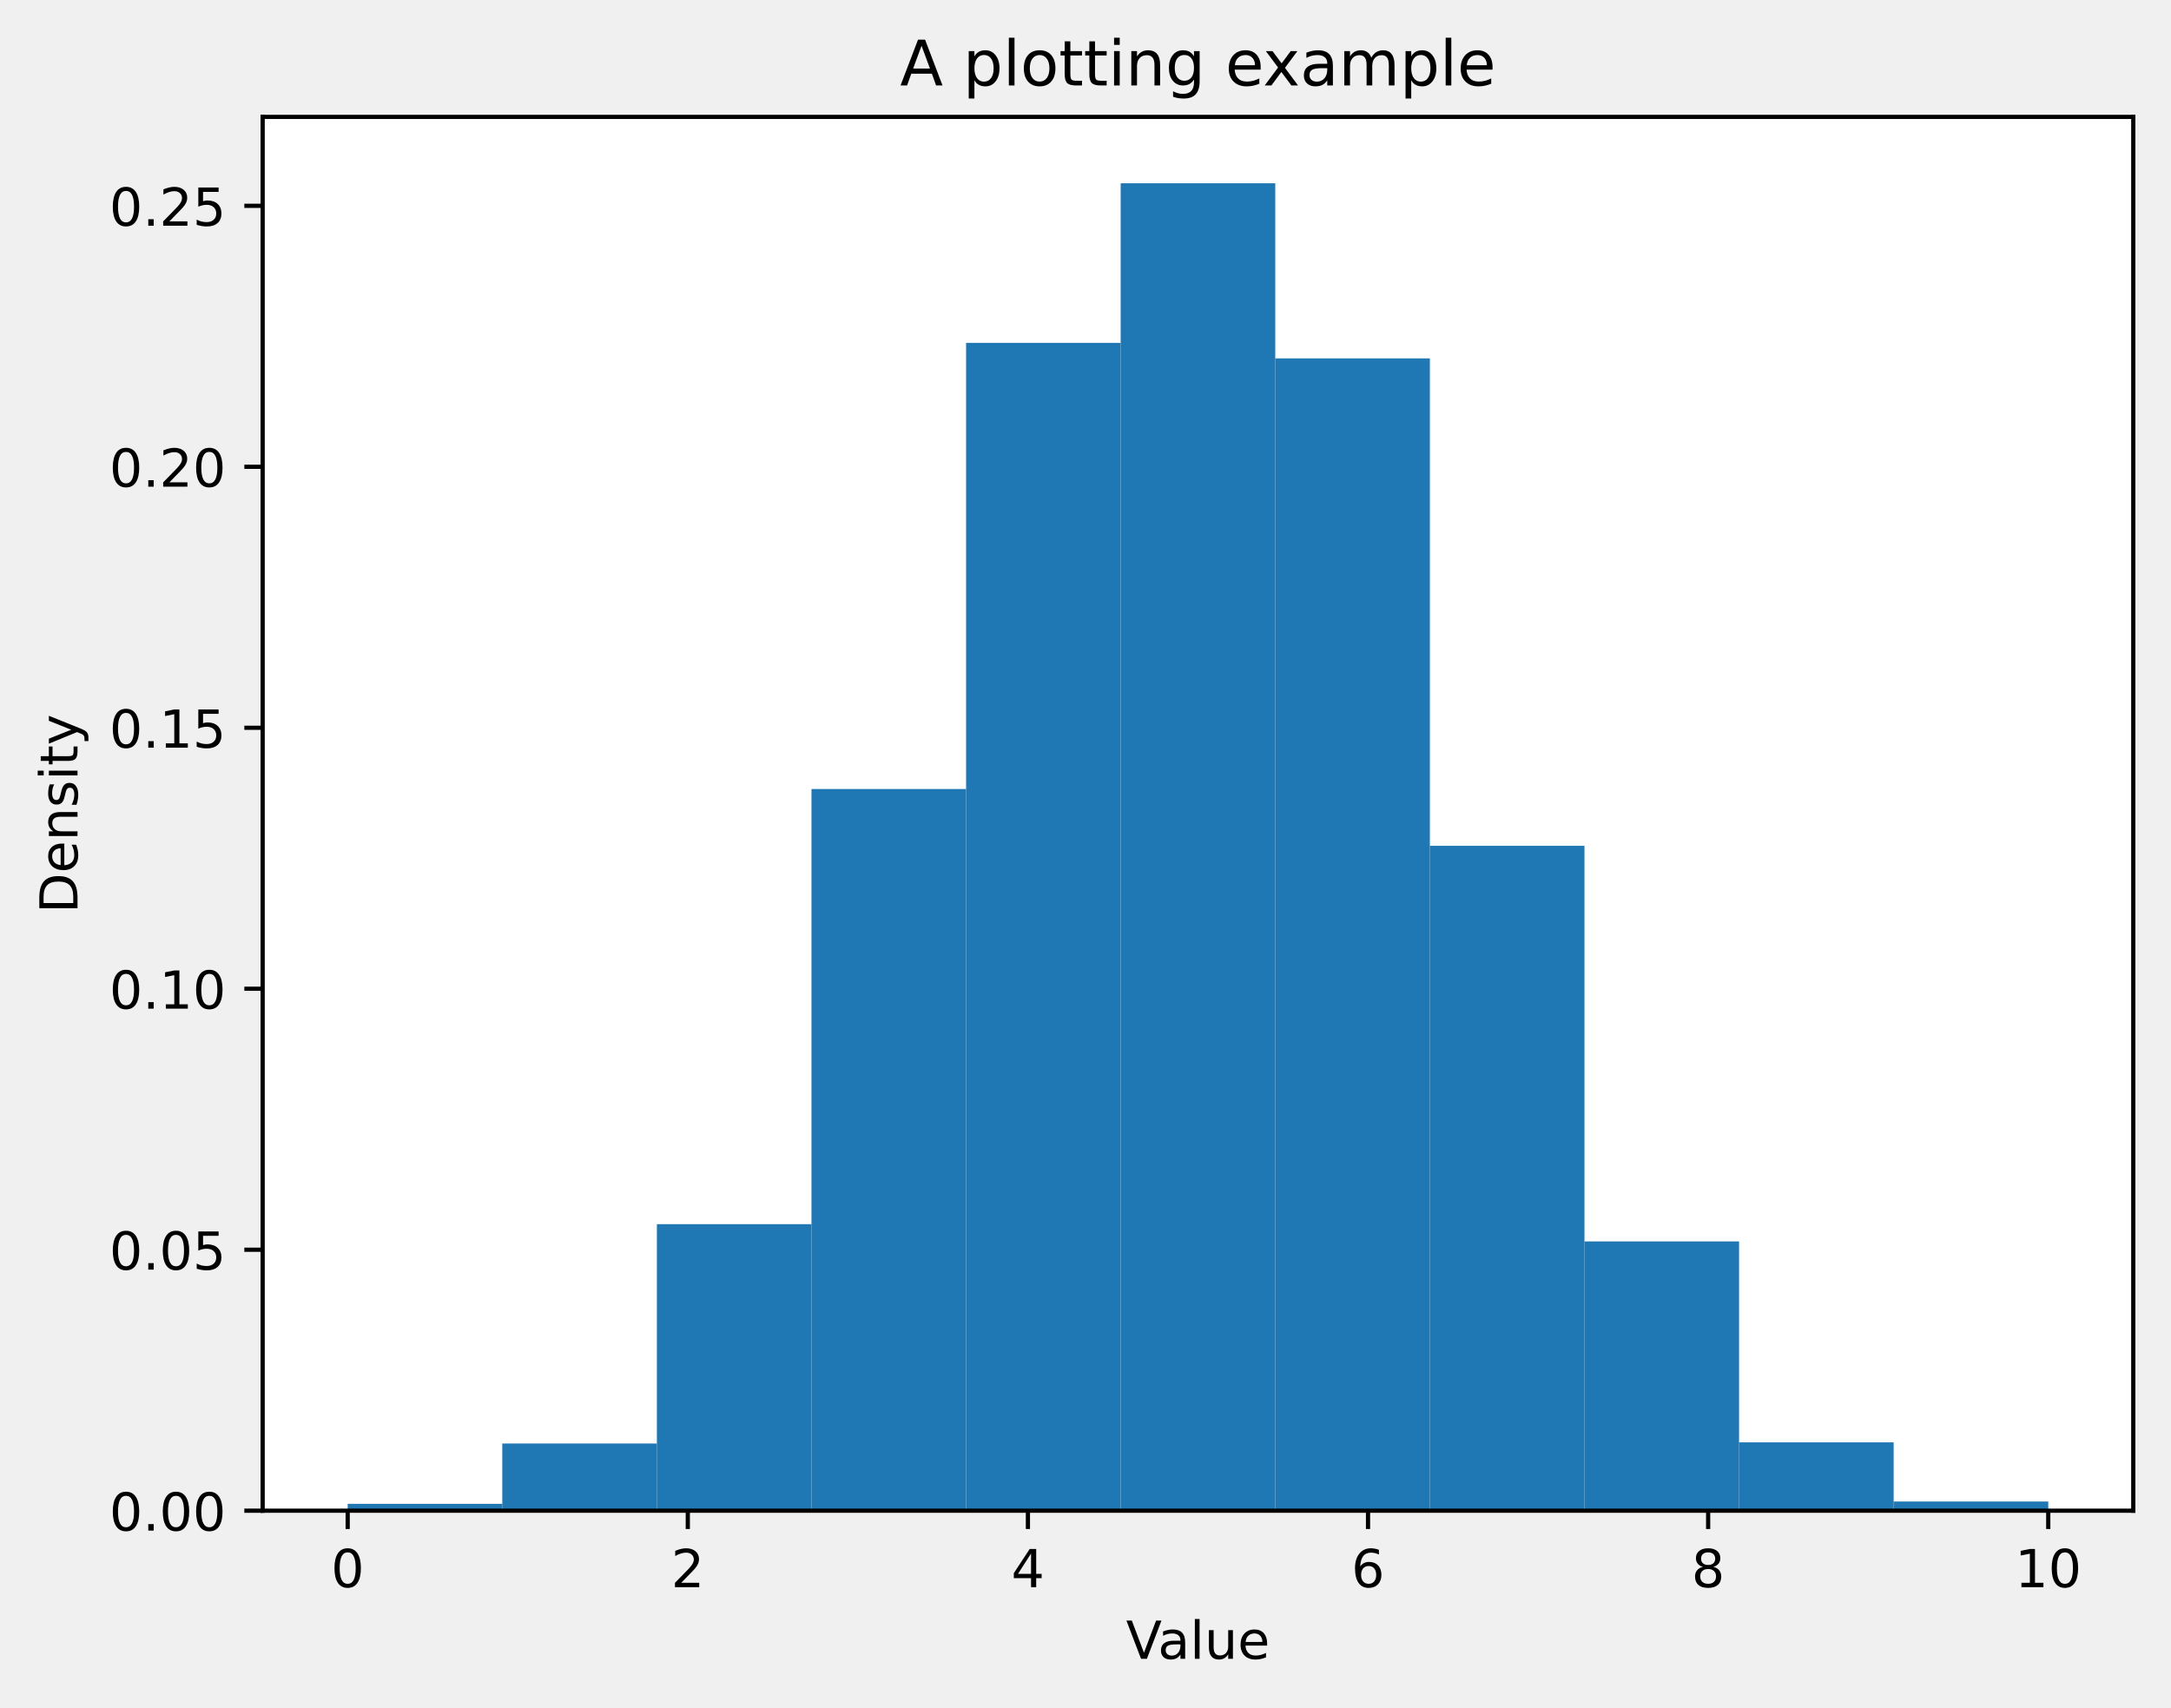
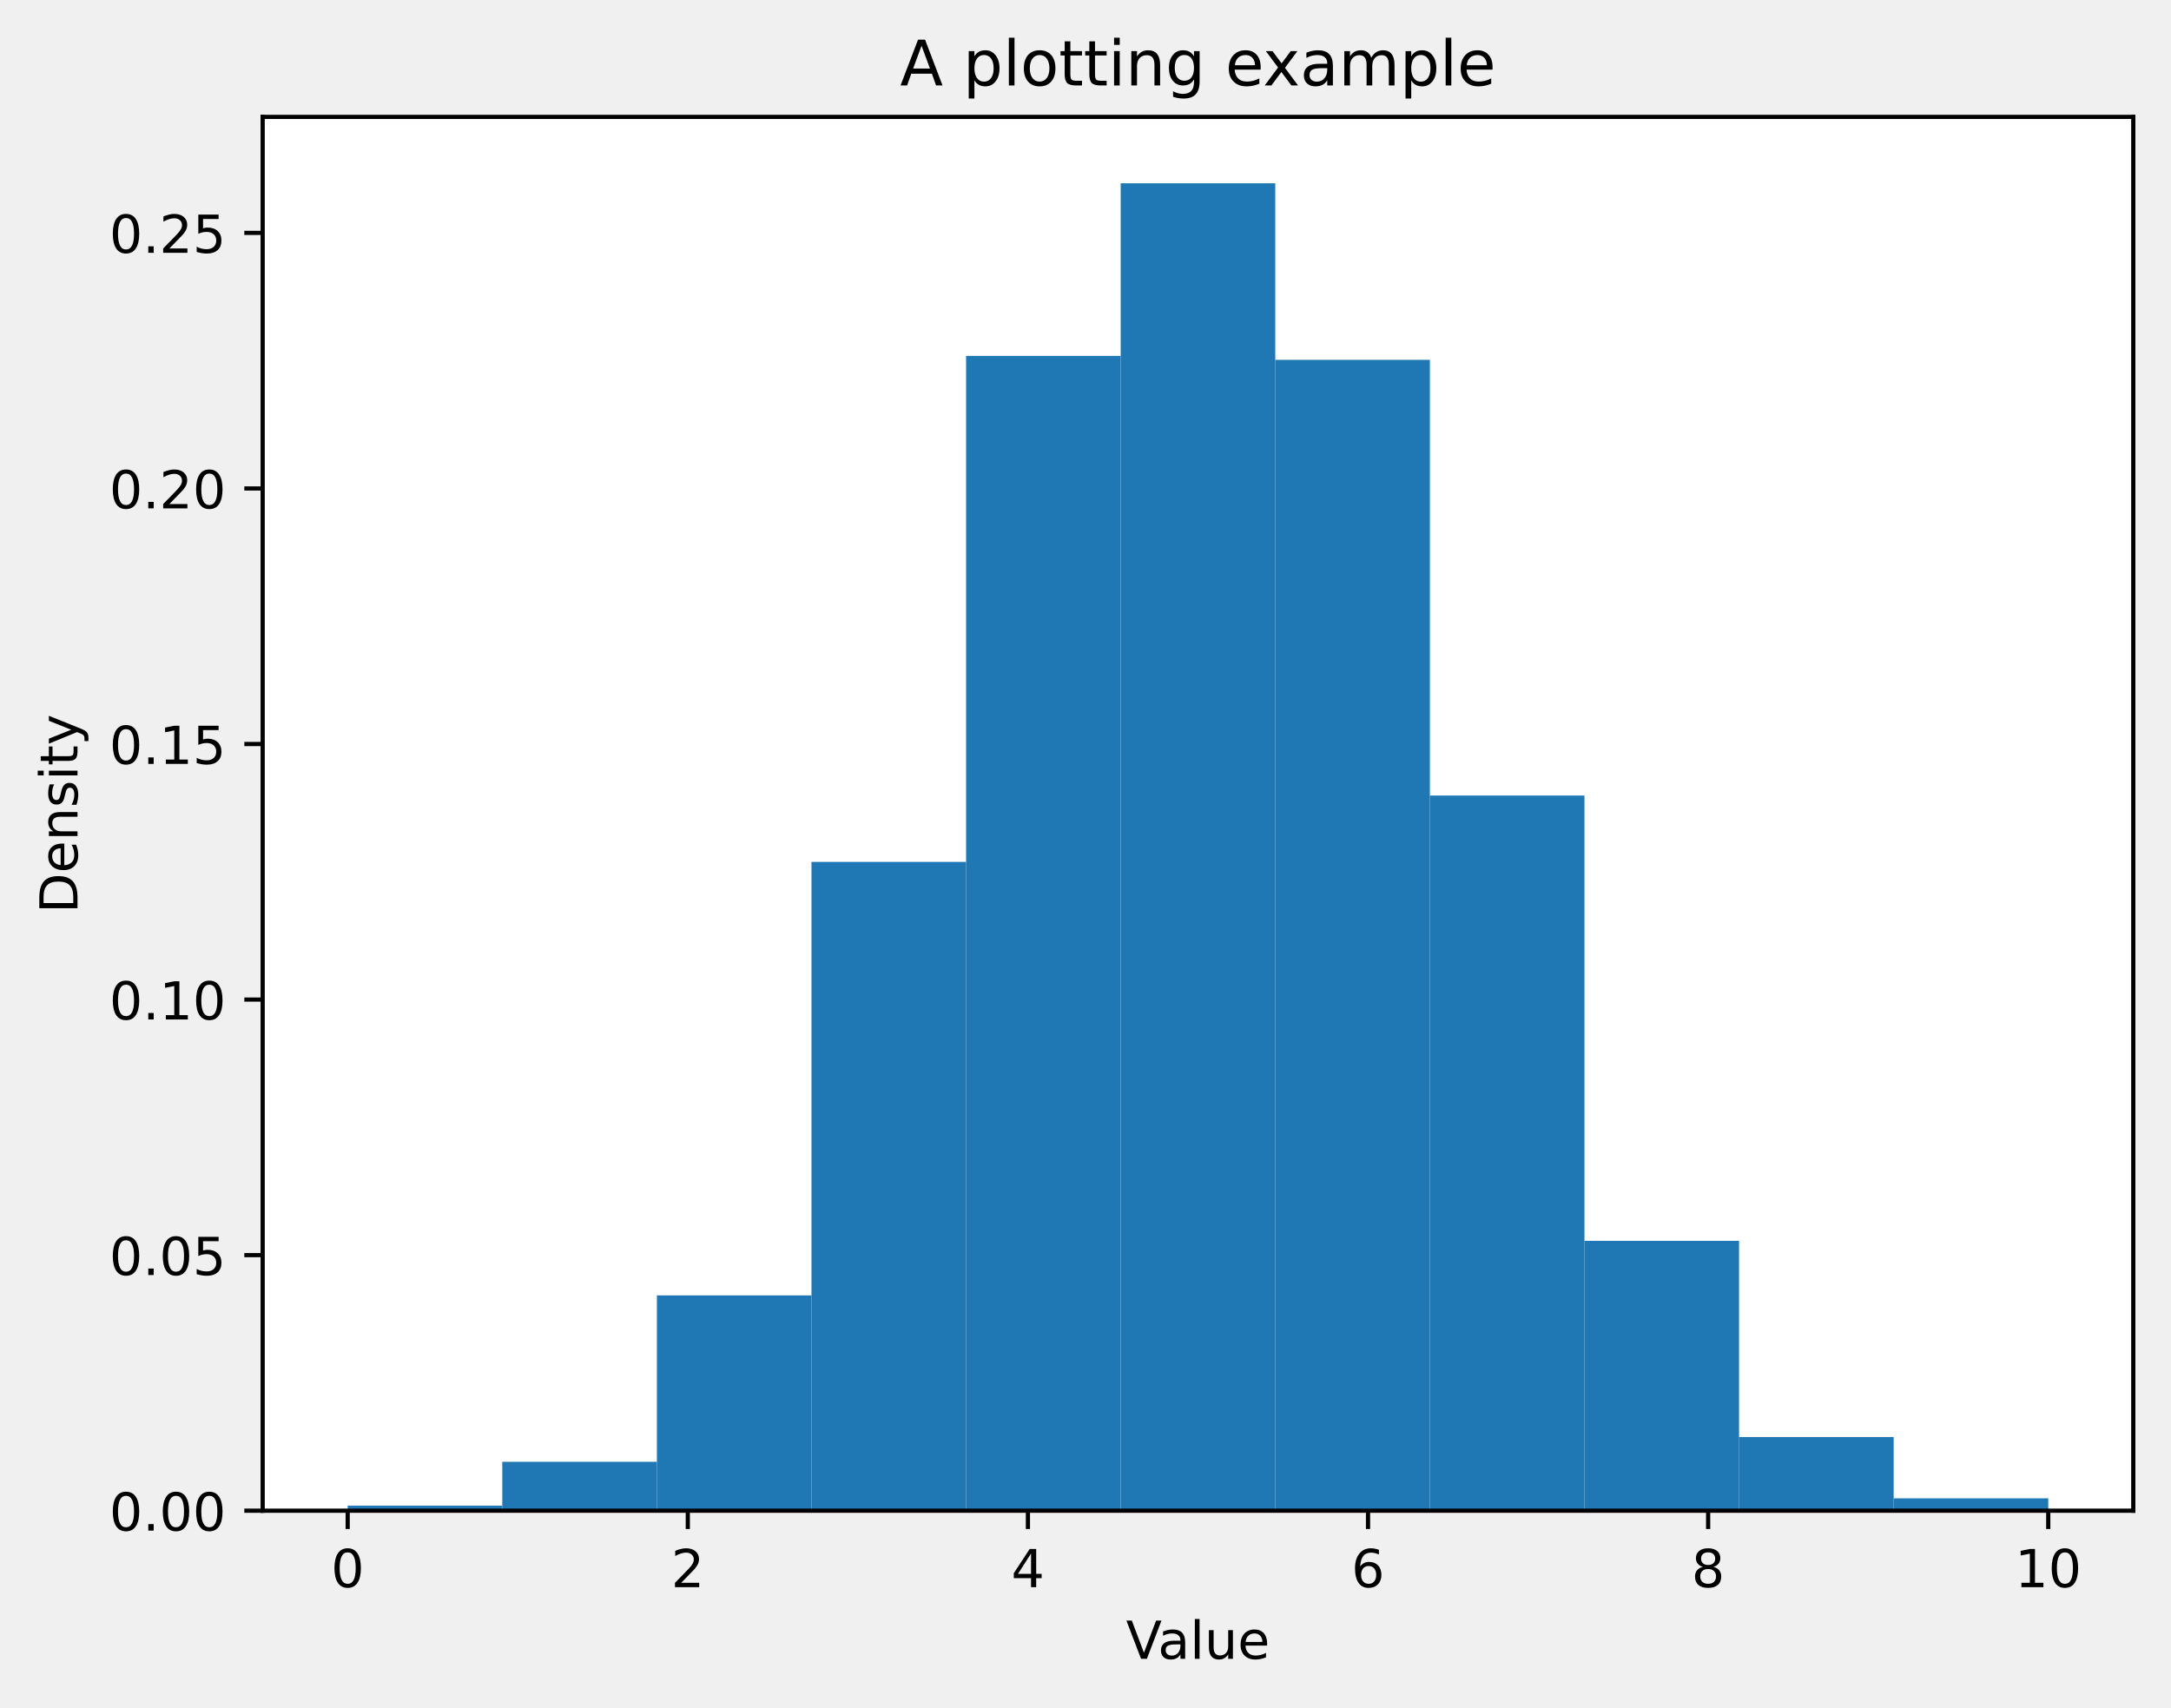
<svg xmlns="http://www.w3.org/2000/svg" xmlns:xlink="http://www.w3.org/1999/xlink" width="414.464pt" height="325.986pt" viewBox="0 0 414.464 325.986" version="1.1">
  <defs>
    <style type="text/css">*{stroke-linejoin: round; stroke-linecap: butt}</style>
  </defs>
  <g id="figure_1">
    <g id="patch_1">
      <path d="M 0 325.986  L 414.464 325.986  L 414.464 0  L 0 0  L 0 325.986  z " style="fill: none" />
    </g>
    <g id="axes_1">
      <g id="patch_2">
        <path d="M 50.144 288.43  L 407.264 288.43  L 407.264 22.318  L 50.144 22.318  z " style="fill: #ffffff" />
      </g>
      <g id="patch_3">
-         <path d="M 66.376 288.43  L 95.891 288.43  L 95.891 287.115  L 66.376 287.115  z " clip-path="url(#pf68ec9f195)" style="fill: #1f77b4" />
+         <path d="M 66.376 288.43  L 95.891 288.43  L 95.891 287.464  L 66.376 287.464  z " clip-path="url(#p68a7647b40)" style="fill: #1f77b4" />
      </g>
      <g id="patch_4">
-         <path d="M 95.891 288.43  L 125.405 288.43  L 125.405 275.605  L 95.891 275.605  z " clip-path="url(#pf68ec9f195)" style="fill: #1f77b4" />
+         <path d="M 95.891 288.43  L 125.405 288.43  L 125.405 279.091  L 95.891 279.091  z " clip-path="url(#p68a7647b40)" style="fill: #1f77b4" />
      </g>
      <g id="patch_5">
-         <path d="M 125.405 288.43  L 154.919 288.43  L 154.919 233.73  L 125.405 233.73  z " clip-path="url(#pf68ec9f195)" style="fill: #1f77b4" />
+         <path d="M 125.405 288.43  L 154.919 288.43  L 154.919 247.317  L 125.405 247.317  z " clip-path="url(#p68a7647b40)" style="fill: #1f77b4" />
      </g>
      <g id="patch_6">
-         <path d="M 154.919 288.43  L 184.433 288.43  L 184.433 150.639  L 154.919 150.639  z " clip-path="url(#pf68ec9f195)" style="fill: #1f77b4" />
+         <path d="M 154.919 288.43  L 184.433 288.43  L 184.433 164.555  L 154.919 164.555  z " clip-path="url(#p68a7647b40)" style="fill: #1f77b4" />
      </g>
      <g id="patch_7">
-         <path d="M 184.433 288.43  L 213.947 288.43  L 213.947 65.464  L 184.433 65.464  z " clip-path="url(#pf68ec9f195)" style="fill: #1f77b4" />
+         <path d="M 184.433 288.43  L 213.947 288.43  L 213.947 67.945  L 184.433 67.945  z " clip-path="url(#p68a7647b40)" style="fill: #1f77b4" />
      </g>
      <g id="patch_8">
-         <path d="M 213.947 288.43  L 243.461 288.43  L 243.461 34.99  L 213.947 34.99  z " clip-path="url(#pf68ec9f195)" style="fill: #1f77b4" />
+         <path d="M 213.947 288.43  L 243.461 288.43  L 243.461 34.99  L 213.947 34.99  z " clip-path="url(#p68a7647b40)" style="fill: #1f77b4" />
      </g>
      <g id="patch_9">
-         <path d="M 243.461 288.43  L 272.975 288.43  L 272.975 68.424  L 243.461 68.424  z " clip-path="url(#pf68ec9f195)" style="fill: #1f77b4" />
+         <path d="M 243.461 288.43  L 272.975 288.43  L 272.975 68.696  L 243.461 68.696  z " clip-path="url(#p68a7647b40)" style="fill: #1f77b4" />
      </g>
      <g id="patch_10">
-         <path d="M 272.975 288.43  L 302.489 288.43  L 302.489 161.491  L 272.975 161.491  z " clip-path="url(#pf68ec9f195)" style="fill: #1f77b4" />
+         <path d="M 272.975 288.43  L 302.489 288.43  L 302.489 151.888  L 272.975 151.888  z " clip-path="url(#p68a7647b40)" style="fill: #1f77b4" />
      </g>
      <g id="patch_11">
-         <path d="M 302.489 288.43  L 332.003 288.43  L 332.003 237.019  L 302.489 237.019  z " clip-path="url(#pf68ec9f195)" style="fill: #1f77b4" />
+         <path d="M 302.489 288.43  L 332.003 288.43  L 332.003 236.905  L 302.489 236.905  z " clip-path="url(#p68a7647b40)" style="fill: #1f77b4" />
      </g>
      <g id="patch_12">
-         <path d="M 332.003 288.43  L 361.517 288.43  L 361.517 275.385  L 332.003 275.385  z " clip-path="url(#pf68ec9f195)" style="fill: #1f77b4" />
+         <path d="M 332.003 288.43  L 361.517 288.43  L 361.517 274.368  L 332.003 274.368  z " clip-path="url(#p68a7647b40)" style="fill: #1f77b4" />
      </g>
      <g id="patch_13">
-         <path d="M 361.517 288.43  L 391.031 288.43  L 391.031 286.676  L 361.517 286.676  z " clip-path="url(#pf68ec9f195)" style="fill: #1f77b4" />
+         <path d="M 361.517 288.43  L 391.031 288.43  L 391.031 286.069  L 361.517 286.069  z " clip-path="url(#p68a7647b40)" style="fill: #1f77b4" />
      </g>
      <g id="matplotlib.axis_1">
        <g id="xtick_1">
          <g id="line2d_1">
            <defs>
-               <path id="m7187ef23be" d="M 0 0  L 0 3.5  " style="stroke: #000000; stroke-width: 0.8" />
+               <path id="mdfd5c85520" d="M 0 0  L 0 3.5  " style="stroke: #000000; stroke-width: 0.8" />
            </defs>
            <g>
-               <use xlink:href="#m7187ef23be" x="66.376" y="288.43" style="stroke: #000000; stroke-width: 0.8" />
+               <use xlink:href="#mdfd5c85520" x="66.376" y="288.43" style="stroke: #000000; stroke-width: 0.8" />
            </g>
          </g>
          <g id="text_1">
            <g transform="translate(63.19523 303.0286) scale(0.1 -0.1)">
              <defs>
                <path id="DejaVuSans-30" d="M 2034 4250  Q 1547 4250 1301 3770  Q 1056 3291 1056 2328  Q 1056 1369 1301 889  Q 1547 409 2034 409  Q 2525 409 2770 889  Q 3016 1369 3016 2328  Q 3016 3291 2770 3770  Q 2525 4250 2034 4250  z M 2034 4750  Q 2819 4750 3233 4129  Q 3647 3509 3647 2328  Q 3647 1150 3233 529  Q 2819 -91 2034 -91  Q 1250 -91 836 529  Q 422 1150 422 2328  Q 422 3509 836 4129  Q 1250 4750 2034 4750  z " transform="scale(0.015625)" />
              </defs>
              <use xlink:href="#DejaVuSans-30" />
            </g>
          </g>
        </g>
        <g id="xtick_2">
          <g id="line2d_2">
            <g>
-               <use xlink:href="#m7187ef23be" x="131.307" y="288.43" style="stroke: #000000; stroke-width: 0.8" />
+               <use xlink:href="#mdfd5c85520" x="131.307" y="288.43" style="stroke: #000000; stroke-width: 0.8" />
            </g>
          </g>
          <g id="text_2">
            <g transform="translate(128.1261 303.0286) scale(0.1 -0.1)">
              <defs>
                <path id="DejaVuSans-32" d="M 1228 531  L 3431 531  L 3431 0  L 469 0  L 469 531  Q 828 903 1448 1529  Q 2069 2156 2228 2338  Q 2531 2678 2651 2914  Q 2772 3150 2772 3378  Q 2772 3750 2511 3984  Q 2250 4219 1831 4219  Q 1534 4219 1204 4116  Q 875 4013 500 3803  L 500 4441  Q 881 4594 1212 4672  Q 1544 4750 1819 4750  Q 2544 4750 2975 4387  Q 3406 4025 3406 3419  Q 3406 3131 3298 2873  Q 3191 2616 2906 2266  Q 2828 2175 2409 1742  Q 1991 1309 1228 531  z " transform="scale(0.015625)" />
              </defs>
              <use xlink:href="#DejaVuSans-32" />
            </g>
          </g>
        </g>
        <g id="xtick_3">
          <g id="line2d_3">
            <g>
-               <use xlink:href="#m7187ef23be" x="196.238" y="288.43" style="stroke: #000000; stroke-width: 0.8" />
+               <use xlink:href="#mdfd5c85520" x="196.238" y="288.43" style="stroke: #000000; stroke-width: 0.8" />
            </g>
          </g>
          <g id="text_3">
            <g transform="translate(193.057 303.0286) scale(0.1 -0.1)">
              <defs>
                <path id="DejaVuSans-34" d="M 2419 4116  L 825 1625  L 2419 1625  L 2419 4116  z M 2253 4666  L 3047 4666  L 3047 1625  L 3713 1625  L 3713 1100  L 3047 1100  L 3047 0  L 2419 0  L 2419 1100  L 313 1100  L 313 1709  L 2253 4666  z " transform="scale(0.015625)" />
              </defs>
              <use xlink:href="#DejaVuSans-34" />
            </g>
          </g>
        </g>
        <g id="xtick_4">
          <g id="line2d_4">
            <g>
-               <use xlink:href="#m7187ef23be" x="261.169" y="288.43" style="stroke: #000000; stroke-width: 0.8" />
+               <use xlink:href="#mdfd5c85520" x="261.169" y="288.43" style="stroke: #000000; stroke-width: 0.8" />
            </g>
          </g>
          <g id="text_4">
            <g transform="translate(257.988 303.0286) scale(0.1 -0.1)">
              <defs>
                <path id="DejaVuSans-36" d="M 2113 2584  Q 1688 2584 1439 2293  Q 1191 2003 1191 1497  Q 1191 994 1439 701  Q 1688 409 2113 409  Q 2538 409 2786 701  Q 3034 994 3034 1497  Q 3034 2003 2786 2293  Q 2538 2584 2113 2584  z M 3366 4563  L 3366 3988  Q 3128 4100 2886 4159  Q 2644 4219 2406 4219  Q 1781 4219 1451 3797  Q 1122 3375 1075 2522  Q 1259 2794 1537 2939  Q 1816 3084 2150 3084  Q 2853 3084 3261 2657  Q 3669 2231 3669 1497  Q 3669 778 3244 343  Q 2819 -91 2113 -91  Q 1303 -91 875 529  Q 447 1150 447 2328  Q 447 3434 972 4092  Q 1497 4750 2381 4750  Q 2619 4750 2861 4703  Q 3103 4656 3366 4563  z " transform="scale(0.015625)" />
              </defs>
              <use xlink:href="#DejaVuSans-36" />
            </g>
          </g>
        </g>
        <g id="xtick_5">
          <g id="line2d_5">
            <g>
-               <use xlink:href="#m7187ef23be" x="326.1" y="288.43" style="stroke: #000000; stroke-width: 0.8" />
+               <use xlink:href="#mdfd5c85520" x="326.1" y="288.43" style="stroke: #000000; stroke-width: 0.8" />
            </g>
          </g>
          <g id="text_5">
            <g transform="translate(322.9189 303.0286) scale(0.1 -0.1)">
              <defs>
                <path id="DejaVuSans-38" d="M 2034 2216  Q 1584 2216 1326 1975  Q 1069 1734 1069 1313  Q 1069 891 1326 650  Q 1584 409 2034 409  Q 2484 409 2743 651  Q 3003 894 3003 1313  Q 3003 1734 2745 1975  Q 2488 2216 2034 2216  z M 1403 2484  Q 997 2584 770 2862  Q 544 3141 544 3541  Q 544 4100 942 4425  Q 1341 4750 2034 4750  Q 2731 4750 3128 4425  Q 3525 4100 3525 3541  Q 3525 3141 3298 2862  Q 3072 2584 2669 2484  Q 3125 2378 3379 2068  Q 3634 1759 3634 1313  Q 3634 634 3220 271  Q 2806 -91 2034 -91  Q 1263 -91 848 271  Q 434 634 434 1313  Q 434 1759 690 2068  Q 947 2378 1403 2484  z M 1172 3481  Q 1172 3119 1398 2916  Q 1625 2713 2034 2713  Q 2441 2713 2670 2916  Q 2900 3119 2900 3481  Q 2900 3844 2670 4047  Q 2441 4250 2034 4250  Q 1625 4250 1398 4047  Q 1172 3844 1172 3481  z " transform="scale(0.015625)" />
              </defs>
              <use xlink:href="#DejaVuSans-38" />
            </g>
          </g>
        </g>
        <g id="xtick_6">
          <g id="line2d_6">
            <g>
-               <use xlink:href="#m7187ef23be" x="391.031" y="288.43" style="stroke: #000000; stroke-width: 0.8" />
+               <use xlink:href="#mdfd5c85520" x="391.031" y="288.43" style="stroke: #000000; stroke-width: 0.8" />
            </g>
          </g>
          <g id="text_6">
            <g transform="translate(384.6685 303.0286) scale(0.1 -0.1)">
              <defs>
                <path id="DejaVuSans-31" d="M 794 531  L 1825 531  L 1825 4091  L 703 3866  L 703 4441  L 1819 4666  L 2450 4666  L 2450 531  L 3481 531  L 3481 0  L 794 0  L 794 531  z " transform="scale(0.015625)" />
              </defs>
              <use xlink:href="#DejaVuSans-31" />
              <use xlink:href="#DejaVuSans-30" transform="translate(63.62305 0)" />
            </g>
          </g>
        </g>
        <g id="text_7">
          <g transform="translate(214.9725 316.7067) scale(0.1 -0.1)">
            <defs>
              <path id="DejaVuSans-56" d="M 1831 0  L 50 4666  L 709 4666  L 2188 738  L 3669 4666  L 4325 4666  L 2547 0  L 1831 0  z " transform="scale(0.015625)" />
              <path id="DejaVuSans-61" d="M 2194 1759  Q 1497 1759 1228 1600  Q 959 1441 959 1056  Q 959 750 1161 570  Q 1363 391 1709 391  Q 2188 391 2477 730  Q 2766 1069 2766 1631  L 2766 1759  L 2194 1759  z M 3341 1997  L 3341 0  L 2766 0  L 2766 531  Q 2569 213 2275 61  Q 1981 -91 1556 -91  Q 1019 -91 701 211  Q 384 513 384 1019  Q 384 1609 779 1909  Q 1175 2209 1959 2209  L 2766 2209  L 2766 2266  Q 2766 2663 2505 2880  Q 2244 3097 1772 3097  Q 1472 3097 1187 3025  Q 903 2953 641 2809  L 641 3341  Q 956 3463 1253 3523  Q 1550 3584 1831 3584  Q 2591 3584 2966 3190  Q 3341 2797 3341 1997  z " transform="scale(0.015625)" />
              <path id="DejaVuSans-6c" d="M 603 4863  L 1178 4863  L 1178 0  L 603 0  L 603 4863  z " transform="scale(0.015625)" />
              <path id="DejaVuSans-75" d="M 544 1381  L 544 3500  L 1119 3500  L 1119 1403  Q 1119 906 1312 657  Q 1506 409 1894 409  Q 2359 409 2629 706  Q 2900 1003 2900 1516  L 2900 3500  L 3475 3500  L 3475 0  L 2900 0  L 2900 538  Q 2691 219 2414 64  Q 2138 -91 1772 -91  Q 1169 -91 856 284  Q 544 659 544 1381  z M 1991 3584  L 1991 3584  z " transform="scale(0.015625)" />
              <path id="DejaVuSans-65" d="M 3597 1894  L 3597 1613  L 953 1613  Q 991 1019 1311 708  Q 1631 397 2203 397  Q 2534 397 2845 478  Q 3156 559 3463 722  L 3463 178  Q 3153 47 2828 -22  Q 2503 -91 2169 -91  Q 1331 -91 842 396  Q 353 884 353 1716  Q 353 2575 817 3079  Q 1281 3584 2069 3584  Q 2775 3584 3186 3129  Q 3597 2675 3597 1894  z M 3022 2063  Q 3016 2534 2758 2815  Q 2500 3097 2075 3097  Q 1594 3097 1305 2825  Q 1016 2553 972 2059  L 3022 2063  z " transform="scale(0.015625)" />
            </defs>
            <use xlink:href="#DejaVuSans-56" />
            <use xlink:href="#DejaVuSans-61" transform="translate(60.6582 0)" />
            <use xlink:href="#DejaVuSans-6c" transform="translate(121.9375 0)" />
            <use xlink:href="#DejaVuSans-75" transform="translate(149.7207 0)" />
            <use xlink:href="#DejaVuSans-65" transform="translate(213.0996 0)" />
          </g>
        </g>
      </g>
      <g id="matplotlib.axis_2">
        <g id="ytick_1">
          <g id="line2d_7">
            <defs>
-               <path id="md11e37f3af" d="M 0 0  L -3.5 0  " style="stroke: #000000; stroke-width: 0.8" />
+               <path id="m631d0d88e8" d="M 0 0  L -3.5 0  " style="stroke: #000000; stroke-width: 0.8" />
            </defs>
            <g>
-               <use xlink:href="#md11e37f3af" x="50.144" y="288.43" style="stroke: #000000; stroke-width: 0.8" />
+               <use xlink:href="#m631d0d88e8" x="50.144" y="288.43" style="stroke: #000000; stroke-width: 0.8" />
            </g>
          </g>
          <g id="text_8">
            <g transform="translate(20.87813 292.2293) scale(0.1 -0.1)">
              <defs>
                <path id="DejaVuSans-2e" d="M 684 794  L 1344 794  L 1344 0  L 684 0  L 684 794  z " transform="scale(0.015625)" />
              </defs>
              <use xlink:href="#DejaVuSans-30" />
              <use xlink:href="#DejaVuSans-2e" transform="translate(63.62305 0)" />
              <use xlink:href="#DejaVuSans-30" transform="translate(95.41016 0)" />
              <use xlink:href="#DejaVuSans-30" transform="translate(159.0332 0)" />
            </g>
          </g>
        </g>
        <g id="ytick_2">
          <g id="line2d_8">
            <g>
-               <use xlink:href="#md11e37f3af" x="50.144" y="238.603" style="stroke: #000000; stroke-width: 0.8" />
+               <use xlink:href="#m631d0d88e8" x="50.144" y="239.637" style="stroke: #000000; stroke-width: 0.8" />
            </g>
          </g>
          <g id="text_9">
-             <g transform="translate(20.87813 242.4024) scale(0.1 -0.1)">
+             <g transform="translate(20.87813 243.4365) scale(0.1 -0.1)">
              <defs>
                <path id="DejaVuSans-35" d="M 691 4666  L 3169 4666  L 3169 4134  L 1269 4134  L 1269 2991  Q 1406 3038 1543 3061  Q 1681 3084 1819 3084  Q 2600 3084 3056 2656  Q 3513 2228 3513 1497  Q 3513 744 3044 326  Q 2575 -91 1722 -91  Q 1428 -91 1123 -41  Q 819 9 494 109  L 494 744  Q 775 591 1075 516  Q 1375 441 1709 441  Q 2250 441 2565 725  Q 2881 1009 2881 1497  Q 2881 1984 2565 2268  Q 2250 2553 1709 2553  Q 1456 2553 1204 2497  Q 953 2441 691 2322  L 691 4666  z " transform="scale(0.015625)" />
              </defs>
              <use xlink:href="#DejaVuSans-30" />
              <use xlink:href="#DejaVuSans-2e" transform="translate(63.62305 0)" />
              <use xlink:href="#DejaVuSans-30" transform="translate(95.41016 0)" />
              <use xlink:href="#DejaVuSans-35" transform="translate(159.0332 0)" />
            </g>
          </g>
        </g>
        <g id="ytick_3">
          <g id="line2d_9">
            <g>
-               <use xlink:href="#md11e37f3af" x="50.144" y="188.776" style="stroke: #000000; stroke-width: 0.8" />
+               <use xlink:href="#m631d0d88e8" x="50.144" y="190.844" style="stroke: #000000; stroke-width: 0.8" />
            </g>
          </g>
          <g id="text_10">
-             <g transform="translate(20.87813 192.5754) scale(0.1 -0.1)">
+             <g transform="translate(20.87813 194.6436) scale(0.1 -0.1)">
              <use xlink:href="#DejaVuSans-30" />
              <use xlink:href="#DejaVuSans-2e" transform="translate(63.62305 0)" />
              <use xlink:href="#DejaVuSans-31" transform="translate(95.41016 0)" />
              <use xlink:href="#DejaVuSans-30" transform="translate(159.0332 0)" />
            </g>
          </g>
        </g>
        <g id="ytick_4">
          <g id="line2d_10">
            <g>
-               <use xlink:href="#md11e37f3af" x="50.144" y="138.949" style="stroke: #000000; stroke-width: 0.8" />
+               <use xlink:href="#m631d0d88e8" x="50.144" y="142.051" style="stroke: #000000; stroke-width: 0.8" />
            </g>
          </g>
          <g id="text_11">
-             <g transform="translate(20.87813 142.7484) scale(0.1 -0.1)">
+             <g transform="translate(20.87813 145.8507) scale(0.1 -0.1)">
              <use xlink:href="#DejaVuSans-30" />
              <use xlink:href="#DejaVuSans-2e" transform="translate(63.62305 0)" />
              <use xlink:href="#DejaVuSans-31" transform="translate(95.41016 0)" />
              <use xlink:href="#DejaVuSans-35" transform="translate(159.0332 0)" />
            </g>
          </g>
        </g>
        <g id="ytick_5">
          <g id="line2d_11">
            <g>
-               <use xlink:href="#md11e37f3af" x="50.144" y="89.122" style="stroke: #000000; stroke-width: 0.8" />
+               <use xlink:href="#m631d0d88e8" x="50.144" y="93.259" style="stroke: #000000; stroke-width: 0.8" />
            </g>
          </g>
          <g id="text_12">
-             <g transform="translate(20.87813 92.92139) scale(0.1 -0.1)">
+             <g transform="translate(20.87813 97.05781) scale(0.1 -0.1)">
              <use xlink:href="#DejaVuSans-30" />
              <use xlink:href="#DejaVuSans-2e" transform="translate(63.62305 0)" />
              <use xlink:href="#DejaVuSans-32" transform="translate(95.41016 0)" />
              <use xlink:href="#DejaVuSans-30" transform="translate(159.0332 0)" />
            </g>
          </g>
        </g>
        <g id="ytick_6">
          <g id="line2d_12">
            <g>
-               <use xlink:href="#md11e37f3af" x="50.144" y="39.295" style="stroke: #000000; stroke-width: 0.8" />
+               <use xlink:href="#m631d0d88e8" x="50.144" y="44.466" style="stroke: #000000; stroke-width: 0.8" />
            </g>
          </g>
          <g id="text_13">
-             <g transform="translate(20.87813 43.0944) scale(0.1 -0.1)">
+             <g transform="translate(20.87813 48.26492) scale(0.1 -0.1)">
              <use xlink:href="#DejaVuSans-30" />
              <use xlink:href="#DejaVuSans-2e" transform="translate(63.62305 0)" />
              <use xlink:href="#DejaVuSans-32" transform="translate(95.41016 0)" />
              <use xlink:href="#DejaVuSans-35" transform="translate(159.0332 0)" />
            </g>
          </g>
        </g>
        <g id="text_14">
          <g transform="translate(14.79844 174.3827) rotate(-90) scale(0.1 -0.1)">
            <defs>
              <path id="DejaVuSans-44" d="M 1259 4147  L 1259 519  L 2022 519  Q 2988 519 3436 956  Q 3884 1394 3884 2338  Q 3884 3275 3436 3711  Q 2988 4147 2022 4147  L 1259 4147  z M 628 4666  L 1925 4666  Q 3281 4666 3915 4102  Q 4550 3538 4550 2338  Q 4550 1131 3912 565  Q 3275 0 1925 0  L 628 0  L 628 4666  z " transform="scale(0.015625)" />
              <path id="DejaVuSans-6e" d="M 3513 2113  L 3513 0  L 2938 0  L 2938 2094  Q 2938 2591 2744 2837  Q 2550 3084 2163 3084  Q 1697 3084 1428 2787  Q 1159 2491 1159 1978  L 1159 0  L 581 0  L 581 3500  L 1159 3500  L 1159 2956  Q 1366 3272 1645 3428  Q 1925 3584 2291 3584  Q 2894 3584 3203 3211  Q 3513 2838 3513 2113  z " transform="scale(0.015625)" />
              <path id="DejaVuSans-73" d="M 2834 3397  L 2834 2853  Q 2591 2978 2328 3040  Q 2066 3103 1784 3103  Q 1356 3103 1142 2972  Q 928 2841 928 2578  Q 928 2378 1081 2264  Q 1234 2150 1697 2047  L 1894 2003  Q 2506 1872 2764 1633  Q 3022 1394 3022 966  Q 3022 478 2636 193  Q 2250 -91 1575 -91  Q 1294 -91 989 -36  Q 684 19 347 128  L 347 722  Q 666 556 975 473  Q 1284 391 1588 391  Q 1994 391 2212 530  Q 2431 669 2431 922  Q 2431 1156 2273 1281  Q 2116 1406 1581 1522  L 1381 1569  Q 847 1681 609 1914  Q 372 2147 372 2553  Q 372 3047 722 3315  Q 1072 3584 1716 3584  Q 2034 3584 2315 3537  Q 2597 3491 2834 3397  z " transform="scale(0.015625)" />
              <path id="DejaVuSans-69" d="M 603 3500  L 1178 3500  L 1178 0  L 603 0  L 603 3500  z M 603 4863  L 1178 4863  L 1178 4134  L 603 4134  L 603 4863  z " transform="scale(0.015625)" />
              <path id="DejaVuSans-74" d="M 1172 4494  L 1172 3500  L 2356 3500  L 2356 3053  L 1172 3053  L 1172 1153  Q 1172 725 1289 603  Q 1406 481 1766 481  L 2356 481  L 2356 0  L 1766 0  Q 1100 0 847 248  Q 594 497 594 1153  L 594 3053  L 172 3053  L 172 3500  L 594 3500  L 594 4494  L 1172 4494  z " transform="scale(0.015625)" />
              <path id="DejaVuSans-79" d="M 2059 -325  Q 1816 -950 1584 -1140  Q 1353 -1331 966 -1331  L 506 -1331  L 506 -850  L 844 -850  Q 1081 -850 1212 -737  Q 1344 -625 1503 -206  L 1606 56  L 191 3500  L 800 3500  L 1894 763  L 2988 3500  L 3597 3500  L 2059 -325  z " transform="scale(0.015625)" />
            </defs>
            <use xlink:href="#DejaVuSans-44" />
            <use xlink:href="#DejaVuSans-65" transform="translate(77.00195 0)" />
            <use xlink:href="#DejaVuSans-6e" transform="translate(138.5254 0)" />
            <use xlink:href="#DejaVuSans-73" transform="translate(201.9043 0)" />
            <use xlink:href="#DejaVuSans-69" transform="translate(254.0039 0)" />
            <use xlink:href="#DejaVuSans-74" transform="translate(281.7871 0)" />
            <use xlink:href="#DejaVuSans-79" transform="translate(320.9961 0)" />
          </g>
        </g>
      </g>
      <g id="patch_14">
        <path d="M 50.144 288.43  L 50.144 22.318  " style="fill: none; stroke: #000000; stroke-width: 0.8; stroke-linejoin: miter; stroke-linecap: square" />
      </g>
      <g id="patch_15">
        <path d="M 407.264 288.43  L 407.264 22.318  " style="fill: none; stroke: #000000; stroke-width: 0.8; stroke-linejoin: miter; stroke-linecap: square" />
      </g>
      <g id="patch_16">
        <path d="M 50.144 288.43  L 407.264 288.43  " style="fill: none; stroke: #000000; stroke-width: 0.8; stroke-linejoin: miter; stroke-linecap: square" />
      </g>
      <g id="patch_17">
        <path d="M 50.144 22.318  L 407.264 22.318  " style="fill: none; stroke: #000000; stroke-width: 0.8; stroke-linejoin: miter; stroke-linecap: square" />
      </g>
      <g id="text_15">
        <g transform="translate(171.8284 16.31812) scale(0.12 -0.12)">
          <defs>
            <path id="DejaVuSans-41" d="M 2188 4044  L 1331 1722  L 3047 1722  L 2188 4044  z M 1831 4666  L 2547 4666  L 4325 0  L 3669 0  L 3244 1197  L 1141 1197  L 716 0  L 50 0  L 1831 4666  z " transform="scale(0.015625)" />
            <path id="DejaVuSans-20" transform="scale(0.015625)" />
            <path id="DejaVuSans-70" d="M 1159 525  L 1159 -1331  L 581 -1331  L 581 3500  L 1159 3500  L 1159 2969  Q 1341 3281 1617 3432  Q 1894 3584 2278 3584  Q 2916 3584 3314 3078  Q 3713 2572 3713 1747  Q 3713 922 3314 415  Q 2916 -91 2278 -91  Q 1894 -91 1617 61  Q 1341 213 1159 525  z M 3116 1747  Q 3116 2381 2855 2742  Q 2594 3103 2138 3103  Q 1681 3103 1420 2742  Q 1159 2381 1159 1747  Q 1159 1113 1420 752  Q 1681 391 2138 391  Q 2594 391 2855 752  Q 3116 1113 3116 1747  z " transform="scale(0.015625)" />
            <path id="DejaVuSans-6f" d="M 1959 3097  Q 1497 3097 1228 2736  Q 959 2375 959 1747  Q 959 1119 1226 758  Q 1494 397 1959 397  Q 2419 397 2687 759  Q 2956 1122 2956 1747  Q 2956 2369 2687 2733  Q 2419 3097 1959 3097  z M 1959 3584  Q 2709 3584 3137 3096  Q 3566 2609 3566 1747  Q 3566 888 3137 398  Q 2709 -91 1959 -91  Q 1206 -91 779 398  Q 353 888 353 1747  Q 353 2609 779 3096  Q 1206 3584 1959 3584  z " transform="scale(0.015625)" />
            <path id="DejaVuSans-67" d="M 2906 1791  Q 2906 2416 2648 2759  Q 2391 3103 1925 3103  Q 1463 3103 1205 2759  Q 947 2416 947 1791  Q 947 1169 1205 825  Q 1463 481 1925 481  Q 2391 481 2648 825  Q 2906 1169 2906 1791  z M 3481 434  Q 3481 -459 3084 -895  Q 2688 -1331 1869 -1331  Q 1566 -1331 1297 -1286  Q 1028 -1241 775 -1147  L 775 -588  Q 1028 -725 1275 -790  Q 1522 -856 1778 -856  Q 2344 -856 2625 -561  Q 2906 -266 2906 331  L 2906 616  Q 2728 306 2450 153  Q 2172 0 1784 0  Q 1141 0 747 490  Q 353 981 353 1791  Q 353 2603 747 3093  Q 1141 3584 1784 3584  Q 2172 3584 2450 3431  Q 2728 3278 2906 2969  L 2906 3500  L 3481 3500  L 3481 434  z " transform="scale(0.015625)" />
            <path id="DejaVuSans-78" d="M 3513 3500  L 2247 1797  L 3578 0  L 2900 0  L 1881 1375  L 863 0  L 184 0  L 1544 1831  L 300 3500  L 978 3500  L 1906 2253  L 2834 3500  L 3513 3500  z " transform="scale(0.015625)" />
            <path id="DejaVuSans-6d" d="M 3328 2828  Q 3544 3216 3844 3400  Q 4144 3584 4550 3584  Q 5097 3584 5394 3201  Q 5691 2819 5691 2113  L 5691 0  L 5113 0  L 5113 2094  Q 5113 2597 4934 2840  Q 4756 3084 4391 3084  Q 3944 3084 3684 2787  Q 3425 2491 3425 1978  L 3425 0  L 2847 0  L 2847 2094  Q 2847 2600 2669 2842  Q 2491 3084 2119 3084  Q 1678 3084 1418 2786  Q 1159 2488 1159 1978  L 1159 0  L 581 0  L 581 3500  L 1159 3500  L 1159 2956  Q 1356 3278 1631 3431  Q 1906 3584 2284 3584  Q 2666 3584 2933 3390  Q 3200 3197 3328 2828  z " transform="scale(0.015625)" />
          </defs>
          <use xlink:href="#DejaVuSans-41" />
          <use xlink:href="#DejaVuSans-20" transform="translate(68.4082 0)" />
          <use xlink:href="#DejaVuSans-70" transform="translate(100.1953 0)" />
          <use xlink:href="#DejaVuSans-6c" transform="translate(163.6719 0)" />
          <use xlink:href="#DejaVuSans-6f" transform="translate(191.4551 0)" />
          <use xlink:href="#DejaVuSans-74" transform="translate(252.6367 0)" />
          <use xlink:href="#DejaVuSans-74" transform="translate(291.8457 0)" />
          <use xlink:href="#DejaVuSans-69" transform="translate(331.0547 0)" />
          <use xlink:href="#DejaVuSans-6e" transform="translate(358.8379 0)" />
          <use xlink:href="#DejaVuSans-67" transform="translate(422.2168 0)" />
          <use xlink:href="#DejaVuSans-20" transform="translate(485.6934 0)" />
          <use xlink:href="#DejaVuSans-65" transform="translate(517.4805 0)" />
          <use xlink:href="#DejaVuSans-78" transform="translate(577.2539 0)" />
          <use xlink:href="#DejaVuSans-61" transform="translate(636.4336 0)" />
          <use xlink:href="#DejaVuSans-6d" transform="translate(697.7129 0)" />
          <use xlink:href="#DejaVuSans-70" transform="translate(795.125 0)" />
          <use xlink:href="#DejaVuSans-6c" transform="translate(858.6016 0)" />
          <use xlink:href="#DejaVuSans-65" transform="translate(886.3848 0)" />
        </g>
      </g>
    </g>
  </g>
  <defs>
-     <clipPath id="pf68ec9f195">
+     <clipPath id="p68a7647b40">
      <rect x="50.144" y="22.318" width="357.12" height="266.112" />
    </clipPath>
  </defs>
</svg>
